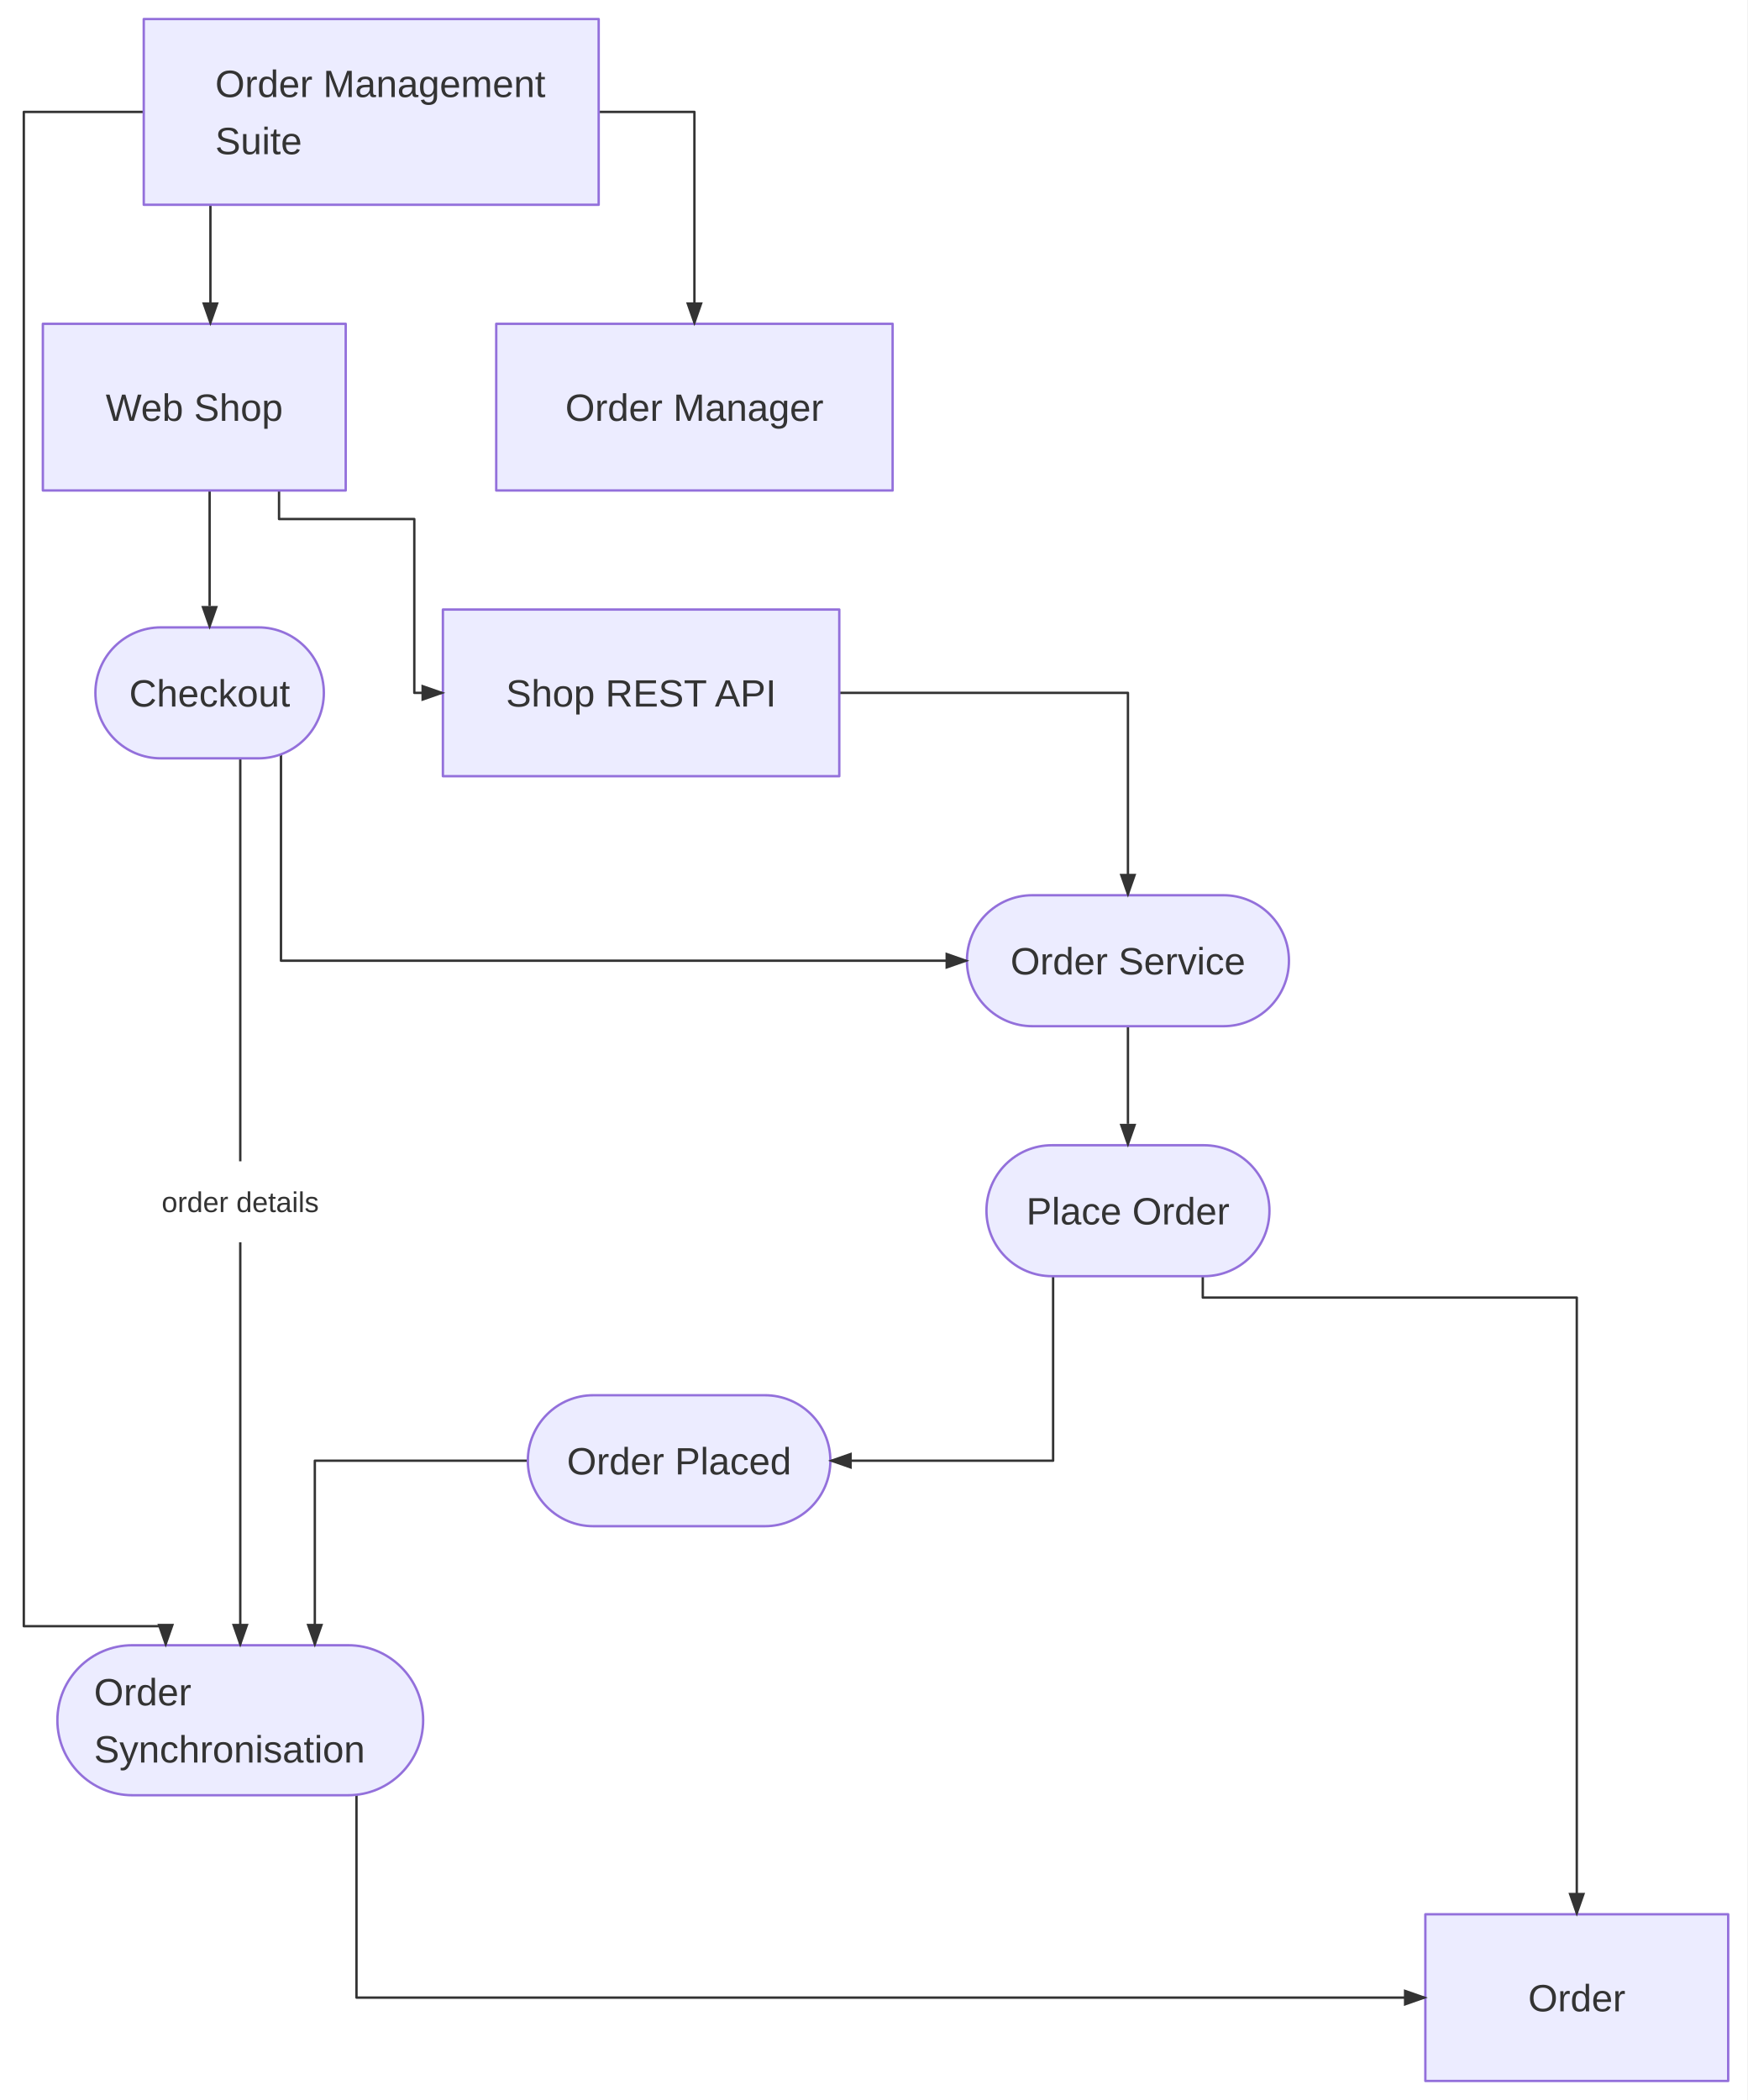
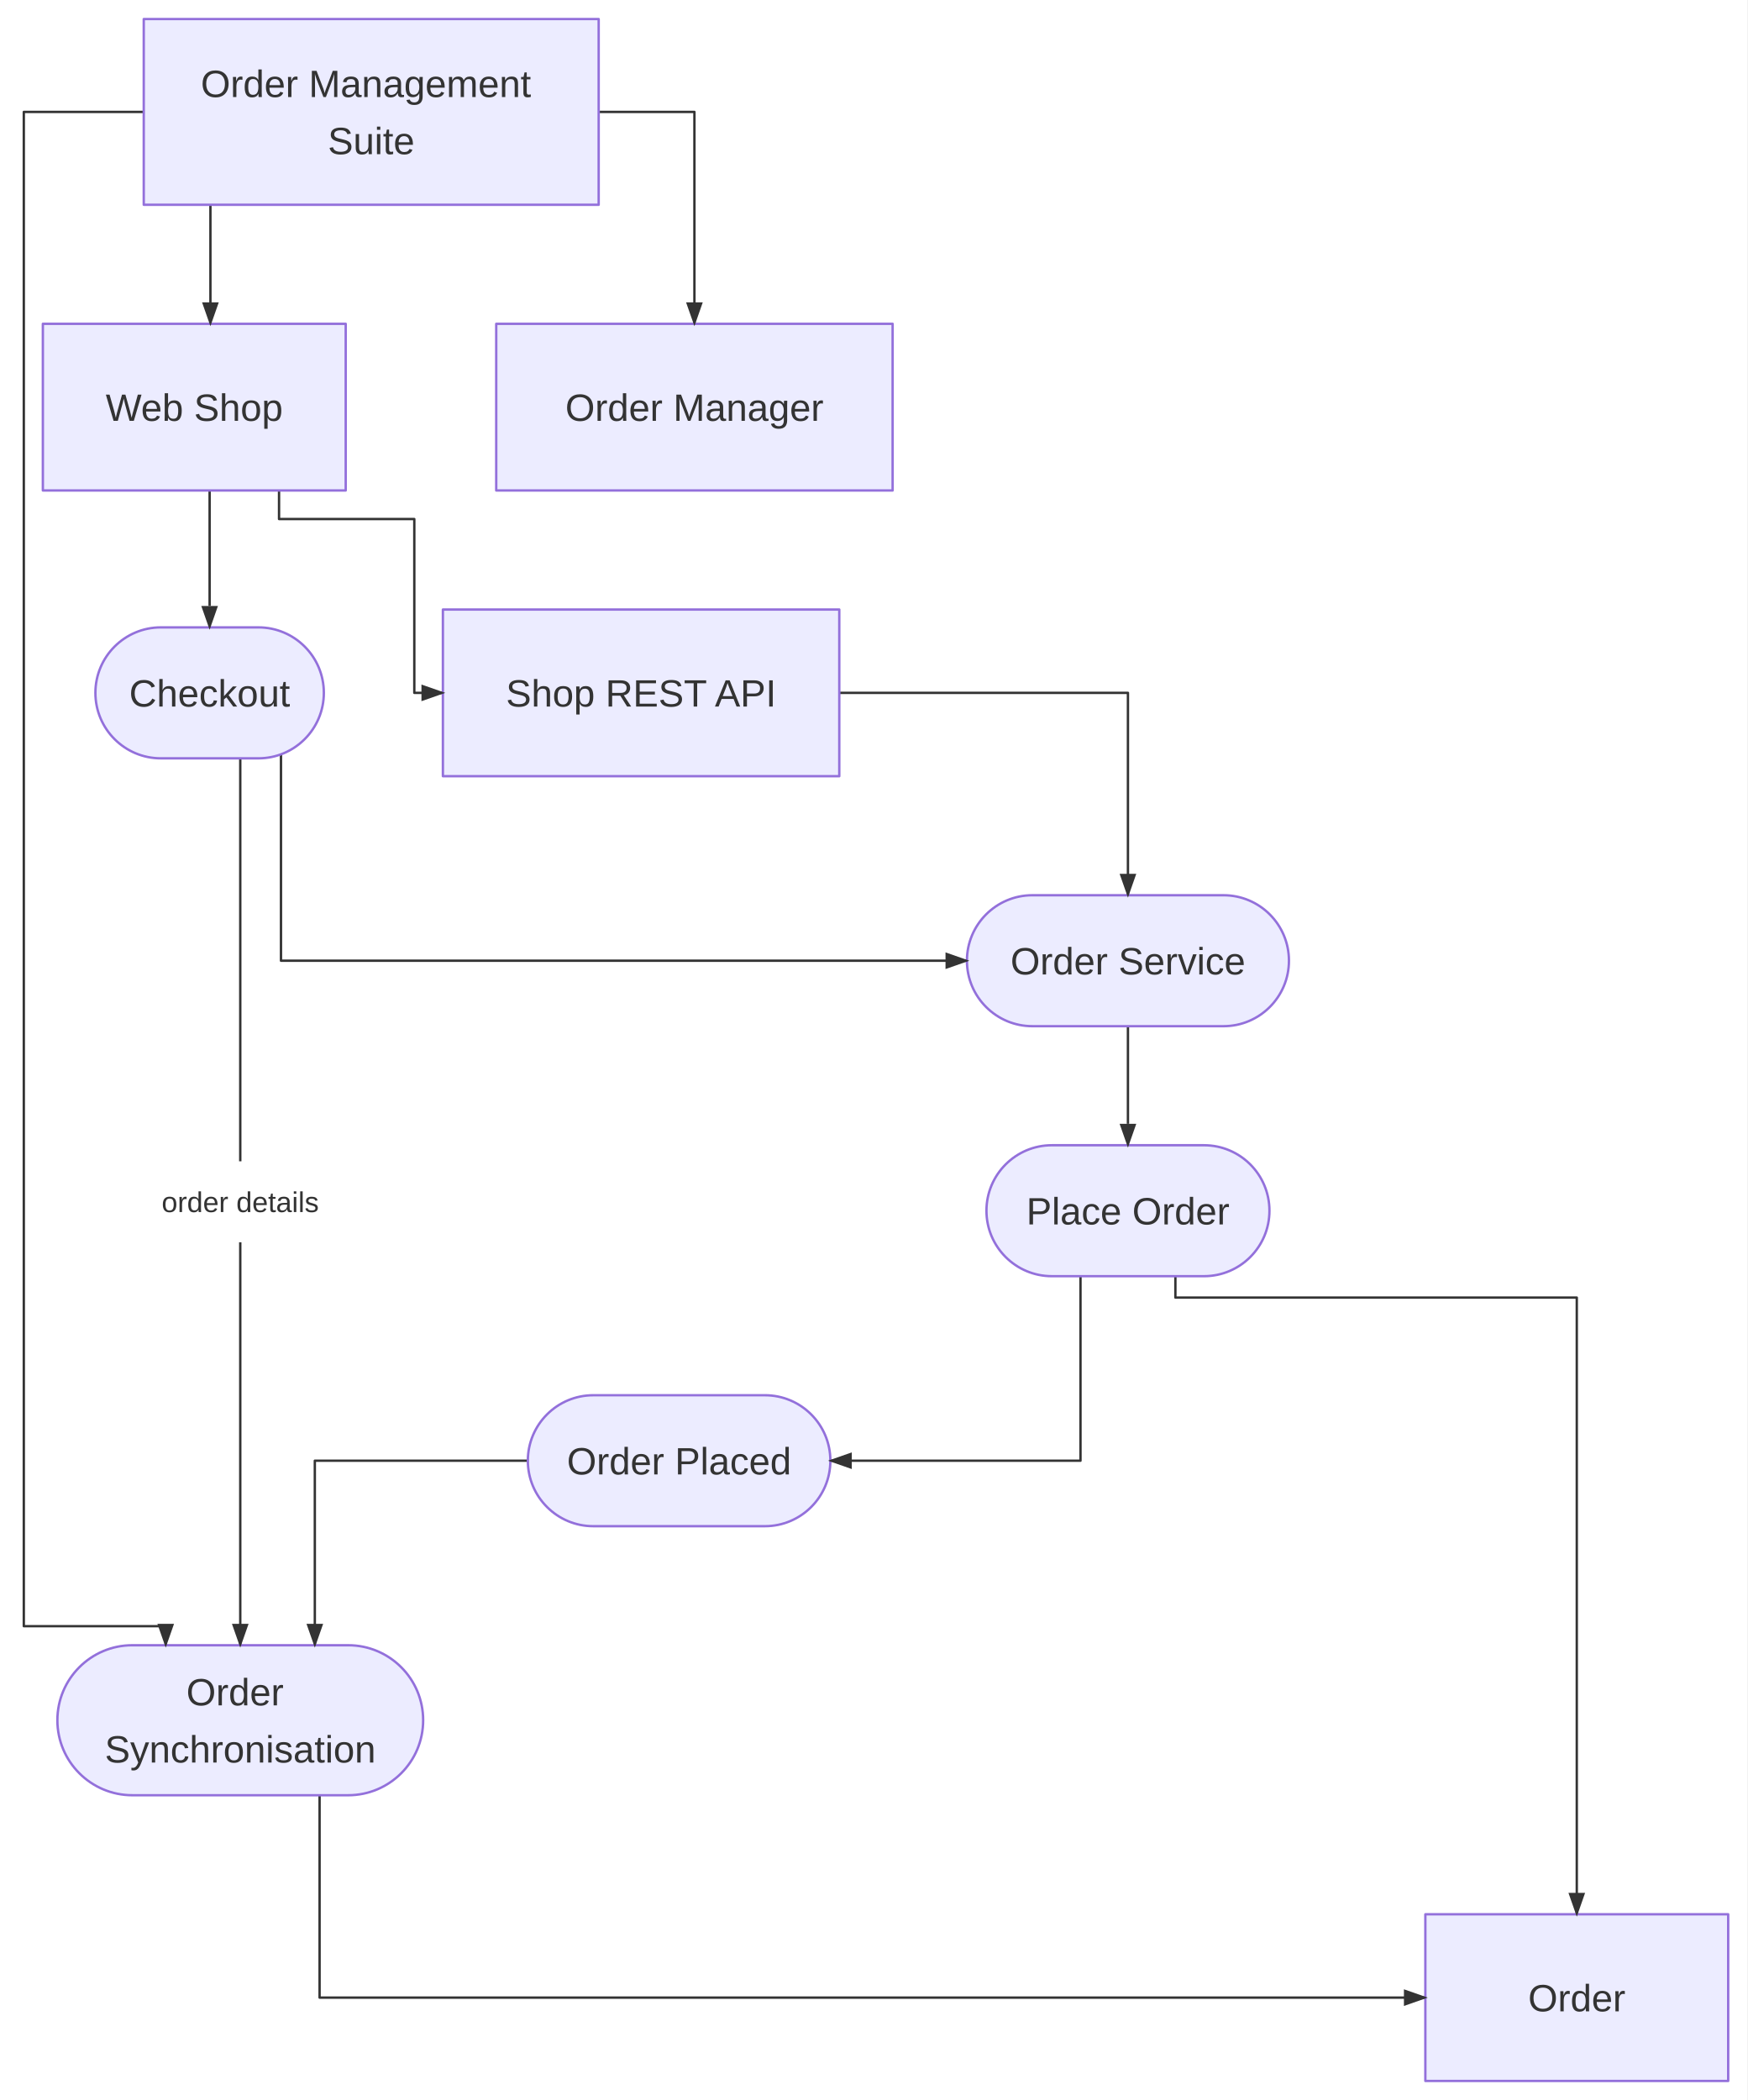
<svg xmlns="http://www.w3.org/2000/svg" width="734" height="882" viewBox="0 0 734 882">
  <rect x="0" y="0" width="733.863" height="882" fill="white" />
  <path d="M88.378,86L88.378,136" fill="none" stroke="#333333" stroke-width="1" stroke-linejoin="round" stroke-linecap="round" data-edge-source="orderSuite" data-edge-target="webShop" />
  <path d="M251.45,47L291.663,47L291.663,136" fill="none" stroke="#333333" stroke-width="1" stroke-linejoin="round" stroke-linecap="round" data-edge-source="orderSuite" data-edge-target="orderMgr" />
  <path d="M60.378,47L10,47L10,683L69.598,683L69.598,691" fill="none" stroke="#333333" stroke-width="1" stroke-linejoin="round" stroke-linecap="round" data-edge-source="orderSuite" data-edge-target="orderSync" />
  <path d="M117.2,206L117.2,218L174.015,218L174.015,291L186.015,291" fill="none" stroke="#333333" stroke-width="1" stroke-linejoin="round" stroke-linecap="round" data-edge-source="webShop" data-edge-target="shopApi" />
  <line x1="88.04" y1="206" x2="88.04" y2="254.5" stroke="#333333" stroke-width="1" stroke-linecap="butt" data-edge-source="webShop" data-edge-target="checkout" />
  <path d="M118.015,316.807L118.015,403.5L406.124,403.5" fill="none" stroke="#333333" stroke-width="1" stroke-linejoin="round" stroke-linecap="round" data-edge-source="checkout" data-edge-target="orderSvc" />
  <path d="M352.511,291L473.747,291L473.747,376" fill="none" stroke="#333333" stroke-width="1" stroke-linejoin="round" stroke-linecap="round" data-edge-source="shopApi" data-edge-target="orderSvc" />
-   <path d="M442.316,535.169L442.316,613.5L348.757,613.5" fill="none" stroke="#333333" stroke-width="1" stroke-linejoin="round" stroke-linecap="round" data-edge-source="placeOrder" data-edge-target="orderPlaced" />
+   <path d="M453.816,536L453.816,613.5L348.757,613.5" fill="none" stroke="#333333" stroke-width="1" stroke-linejoin="round" stroke-linecap="round" data-edge-source="placeOrder" data-edge-target="orderPlaced" />
  <path d="M221.703,613.5L132.228,613.5L132.228,691" fill="none" stroke="#333333" stroke-width="1" stroke-linejoin="round" stroke-linecap="round" data-edge-source="orderPlaced" data-edge-target="orderSync" />
  <path d="M100.913,318.5L100.913,691" fill="none" stroke="#333333" stroke-width="1" stroke-linejoin="round" stroke-linecap="round" data-edge-source="checkout" data-edge-target="orderSync" />
  <rect x="57.977" y="487.75" width="85.872" height="34" fill="#ffffff" stroke="none" />
  <text x="100.913" y="509.07" text-anchor="middle" fill="#333333" font-family="&quot;trebuchet ms&quot;, verdana, arial, sans-serif" font-size="12" font-weight="normal">
    <tspan x="100.913" dy="0">order details</tspan>
  </text>
-   <path d="M505.178,535.169L505.178,544.985L662.263,544.985L662.263,804" fill="none" stroke="#333333" stroke-width="1" stroke-linejoin="round" stroke-linecap="round" data-edge-source="placeOrder" data-edge-target="order" />
-   <path d="M149.728,753.172L149.728,839L598.663,839" fill="none" stroke="#333333" stroke-width="1" stroke-linejoin="round" stroke-linecap="round" data-edge-source="orderSync" data-edge-target="order" />
+   <path d="M493.678,536L493.678,544.985L662.263,544.985L662.263,804" fill="none" stroke="#333333" stroke-width="1" stroke-linejoin="round" stroke-linecap="round" data-edge-source="placeOrder" data-edge-target="order" />
+   <path d="M134.228,754L134.228,839L598.663,839" fill="none" stroke="#333333" stroke-width="1" stroke-linejoin="round" stroke-linecap="round" data-edge-source="orderSync" data-edge-target="order" />
  <line x1="473.747" y1="431" x2="473.747" y2="472" stroke="#333333" stroke-width="1" stroke-linecap="butt" data-edge-source="orderSvc" data-edge-target="placeOrder" />
  <path d="M60.38,8 H251.45 V86 H60.38 Z" fill="#ECECFF" stroke="#9370DB" stroke-width="1" stroke-linejoin="round" stroke-linecap="round" />
  <path d="M208.42,136 H374.91 V206 H208.42 Z" fill="#ECECFF" stroke="#9370DB" stroke-width="1" stroke-linejoin="round" stroke-linecap="round" />
  <path d="M18,136 H145.2 V206 H18 Z" fill="#ECECFF" stroke="#9370DB" stroke-width="1" stroke-linejoin="round" stroke-linecap="round" />
  <path d="M67.57,263.5 H108.52 A27.5,27.5 0 0 1 108.52,318.5 H67.57 A27.5,27.5 0 0 1 67.57,263.5 Z" fill="#ECECFF" stroke="#9370DB" stroke-width="1" stroke-linejoin="round" stroke-linecap="round" />
  <path d="M186.02,256 H352.51 V326 H186.02 Z" fill="#ECECFF" stroke="#9370DB" stroke-width="1" stroke-linejoin="round" stroke-linecap="round" />
  <path d="M433.62,376 H513.87 A27.5,27.5 0 0 1 513.87,431 H433.62 A27.5,27.5 0 0 1 433.62,376 Z" fill="#ECECFF" stroke="#9370DB" stroke-width="1" stroke-linejoin="round" stroke-linecap="round" />
  <path d="M441.82,481 H505.68 A27.5,27.5 0 0 1 505.68,536 H441.82 A27.5,27.5 0 0 1 441.82,481 Z" fill="#ECECFF" stroke="#9370DB" stroke-width="1" stroke-linejoin="round" stroke-linecap="round" />
  <path d="M249.2,586 H321.26 A27.5,27.5 0 0 1 321.26,641 H249.2 A27.5,27.5 0 0 1 249.2,586 Z" fill="#ECECFF" stroke="#9370DB" stroke-width="1" stroke-linejoin="round" stroke-linecap="round" />
  <path d="M55.6,691 H146.23 A31.5,31.5 0 0 1 146.23,754 H55.6 A31.5,31.5 0 0 1 55.6,691 Z" fill="#ECECFF" stroke="#9370DB" stroke-width="1" stroke-linejoin="round" stroke-linecap="round" />
  <path d="M598.66,804 H725.86 V874 H598.66 Z" fill="#ECECFF" stroke="#9370DB" stroke-width="1" stroke-linejoin="round" stroke-linecap="round" />
  <polygon points="88.378,137 84.878,127 91.878,127" fill="#333333" stroke="none" />
  <polygon points="291.663,137 288.163,127 295.163,127" fill="#333333" stroke="none" />
  <polygon points="69.598,692 66.098,682 73.098,682" fill="#333333" stroke="none" />
  <polygon points="187.015,291 177.015,294.5 177.015,287.5" fill="#333333" stroke="none" />
  <polygon points="88.04,264.5 84.54,254.5 91.54,254.5" fill="#333333" stroke="none" />
  <polygon points="407.124,403.5 397.124,407 397.124,400" fill="#333333" stroke="none" />
  <polygon points="473.747,377 470.247,367 477.247,367" fill="#333333" stroke="none" />
  <polygon points="347.757,613.5 357.757,610 357.757,617" fill="#333333" stroke="none" />
  <polygon points="132.228,692 128.728,682 135.728,682" fill="#333333" stroke="none" />
  <polygon points="100.913,692 97.413,682 104.413,682" fill="#333333" stroke="none" />
  <polygon points="662.263,805 658.763,795 665.763,795" fill="#333333" stroke="none" />
  <polygon points="599.663,839 589.663,842.5 589.663,835.5" fill="#333333" stroke="none" />
  <polygon points="473.747,482 470.247,472 477.247,472" fill="#333333" stroke="none" />
-   <text y="40.76" text-anchor="start" fill="#333" font-family="&quot;trebuchet ms&quot;, verdana, arial, sans-serif" font-size="16" font-weight="normal">
-     <tspan x="90.378" dy="0">Order Management</tspan>
-     <tspan x="90.378" dy="24">Suite</tspan>
+   <text y="40.76" text-anchor="middle" fill="#333" font-family="&quot;trebuchet ms&quot;, verdana, arial, sans-serif" font-size="16" font-weight="normal">
+     <tspan x="155.914" dy="0">Order Management</tspan>
+     <tspan x="155.914" dy="24">Suite</tspan>
  </text>
  <text x="291.663" y="176.76" text-anchor="middle" fill="#333" font-family="&quot;trebuchet ms&quot;, verdana, arial, sans-serif" font-size="16" font-weight="normal">Order Manager</text>
  <text x="81.6" y="176.76" text-anchor="middle" fill="#333" font-family="&quot;trebuchet ms&quot;, verdana, arial, sans-serif" font-size="16" font-weight="normal">Web Shop</text>
  <text x="88.04" y="296.76" text-anchor="middle" fill="#333" font-family="&quot;trebuchet ms&quot;, verdana, arial, sans-serif" font-size="16" font-weight="normal">Checkout</text>
  <text x="269.263" y="296.76" text-anchor="middle" fill="#333" font-family="&quot;trebuchet ms&quot;, verdana, arial, sans-serif" font-size="16" font-weight="normal">Shop REST API</text>
  <text x="473.747" y="409.26" text-anchor="middle" fill="#333" font-family="&quot;trebuchet ms&quot;, verdana, arial, sans-serif" font-size="16" font-weight="normal">Order Service</text>
  <text x="473.747" y="514.26" text-anchor="middle" fill="#333" font-family="&quot;trebuchet ms&quot;, verdana, arial, sans-serif" font-size="16" font-weight="normal">Place Order</text>
  <text x="285.23" y="619.26" text-anchor="middle" fill="#333" font-family="&quot;trebuchet ms&quot;, verdana, arial, sans-serif" font-size="16" font-weight="normal">Order Placed</text>
-   <text y="716.26" text-anchor="start" fill="#333" font-family="&quot;trebuchet ms&quot;, verdana, arial, sans-serif" font-size="16" font-weight="normal">
-     <tspan x="39.473" dy="0">Order</tspan>
-     <tspan x="39.473" dy="24">Synchronisation</tspan>
+   <text y="716.26" text-anchor="middle" fill="#333" font-family="&quot;trebuchet ms&quot;, verdana, arial, sans-serif" font-size="16" font-weight="normal">
+     <tspan x="100.913" dy="0">Order</tspan>
+     <tspan x="100.913" dy="24">Synchronisation</tspan>
  </text>
  <text x="662.263" y="844.76" text-anchor="middle" fill="#333" font-family="&quot;trebuchet ms&quot;, verdana, arial, sans-serif" font-size="16" font-weight="normal">Order</text>
</svg>
